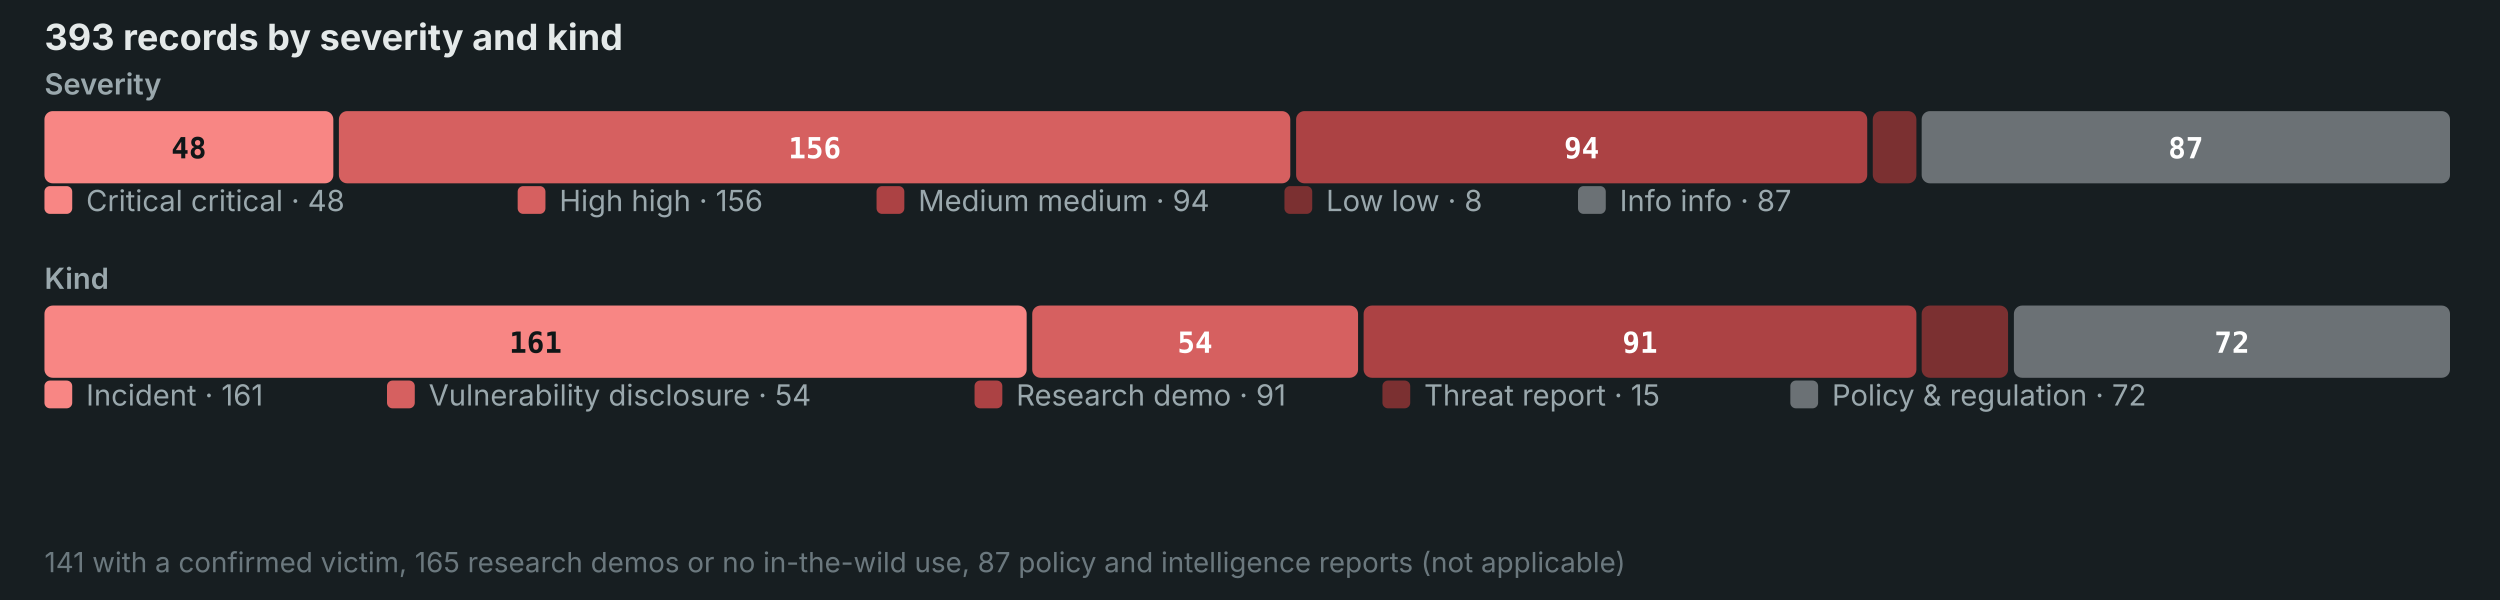
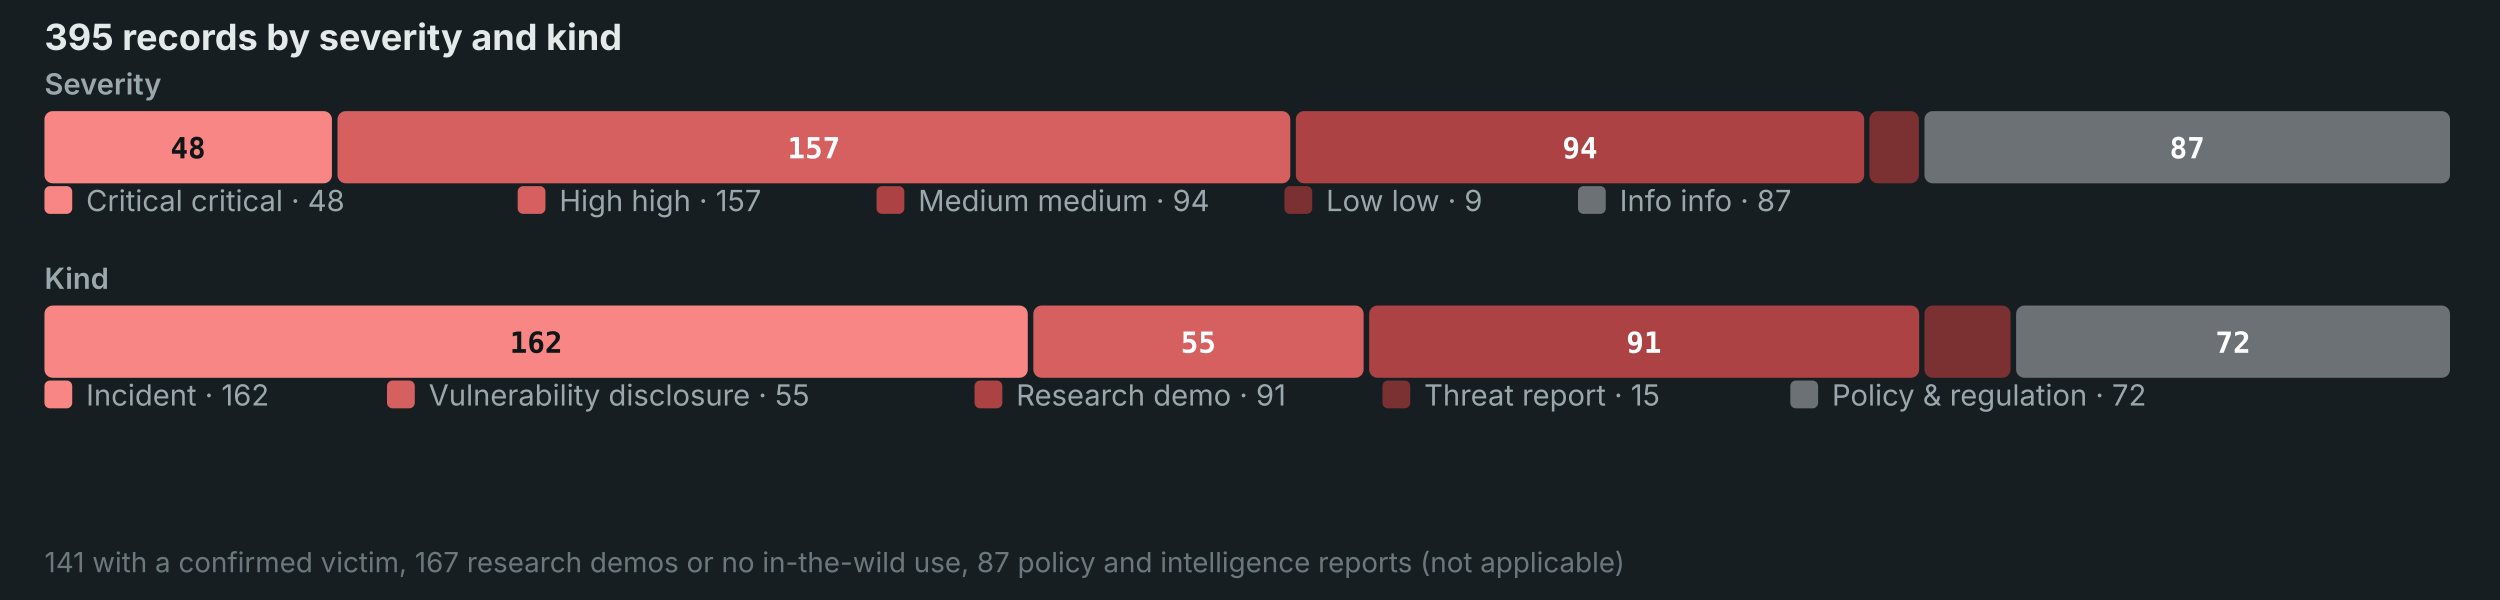
<svg xmlns="http://www.w3.org/2000/svg" viewBox="0 0 900 216" width="900" height="216" role="img" font-family="ui-sans-serif,-apple-system,'Segoe UI','PingFang SC','Microsoft YaHei',sans-serif">
  <rect width="900" height="216" fill="#171E21" />
-   <text x="16" y="18" font-size="13" font-weight="700" fill="#E4E9E9">393 records by severity and kind</text>
+   <text x="16" y="18" font-size="13" font-weight="700" fill="#E4E9E9">395 records by severity and kind</text>
  <text x="16" y="34" font-size="10.5" fill="#9AA8AD" font-weight="600">Severity</text>
-   <rect x="16.0" y="40" width="104.0" height="26" rx="3" fill="#F88684" />
-   <text x="68.0" y="57" font-size="10.5" text-anchor="middle" font-family="ui-monospace,'SF Mono','Cascadia Mono','Consolas',monospace" font-weight="700" fill="#101617">48</text>
-   <rect x="122.0" y="40" width="342.5" height="26" rx="3" fill="#D66060" />
-   <text x="293.3" y="57" font-size="10.5" text-anchor="middle" font-family="ui-monospace,'SF Mono','Cascadia Mono','Consolas',monospace" font-weight="700" fill="#FFFFFF">156</text>
-   <rect x="466.6" y="40" width="205.6" height="26" rx="3" fill="#AC4244" />
-   <text x="569.4" y="57" font-size="10.5" text-anchor="middle" font-family="ui-monospace,'SF Mono','Cascadia Mono','Consolas',monospace" font-weight="700" fill="#FFFFFF">94</text>
-   <rect x="674.2" y="40" width="15.7" height="26" rx="3" fill="#7B3031" />
-   <rect x="691.8" y="40" width="190.2" height="26" rx="3" fill="#6B7175" />
-   <text x="786.9" y="57" font-size="10.5" text-anchor="middle" font-family="ui-monospace,'SF Mono','Cascadia Mono','Consolas',monospace" font-weight="700" fill="#FFFFFF">87</text>
+   <rect x="16.0" y="40" width="103.5" height="26" rx="3" fill="#F88684" />
+   <text x="67.7" y="57" font-size="10.5" text-anchor="middle" font-family="ui-monospace,'SF Mono','Cascadia Mono','Consolas',monospace" font-weight="700" fill="#101617">48</text>
+   <rect x="121.5" y="40" width="343.0" height="26" rx="3" fill="#D66060" />
+   <text x="293.0" y="57" font-size="10.5" text-anchor="middle" font-family="ui-monospace,'SF Mono','Cascadia Mono','Consolas',monospace" font-weight="700" fill="#FFFFFF">157</text>
+   <rect x="466.5" y="40" width="204.6" height="26" rx="3" fill="#AC4244" />
+   <text x="568.8" y="57" font-size="10.5" text-anchor="middle" font-family="ui-monospace,'SF Mono','Cascadia Mono','Consolas',monospace" font-weight="700" fill="#FFFFFF">94</text>
+   <rect x="673.0" y="40" width="17.8" height="26" rx="3" fill="#7B3031" />
+   <rect x="692.8" y="40" width="189.2" height="26" rx="3" fill="#6B7175" />
+   <text x="787.4" y="57" font-size="10.5" text-anchor="middle" font-family="ui-monospace,'SF Mono','Cascadia Mono','Consolas',monospace" font-weight="700" fill="#FFFFFF">87</text>
  <rect x="16" y="67" width="10" height="10" rx="2" fill="#F88684" />
  <text x="31" y="76" font-size="10.5" fill="#9AA8AD">Critical critical · 48</text>
  <rect x="186.36" y="67" width="10" height="10" rx="2" fill="#D66060" />
-   <text x="201.36" y="76" font-size="10.5" fill="#9AA8AD">High high · 156</text>
+   <text x="201.36" y="76" font-size="10.5" fill="#9AA8AD">High high · 157</text>
  <rect x="315.56" y="67" width="10" height="10" rx="2" fill="#AC4244" />
  <text x="330.56" y="76" font-size="10.5" fill="#9AA8AD">Medium medium · 94</text>
  <rect x="462.4" y="67" width="10" height="10" rx="2" fill="#7B3031" />
-   <text x="477.4" y="76" font-size="10.5" fill="#9AA8AD">Low low · 8</text>
+   <text x="477.4" y="76" font-size="10.5" fill="#9AA8AD">Low low · 9</text>
  <rect x="568.08" y="67" width="10" height="10" rx="2" fill="#6B7175" />
  <text x="583.08" y="76" font-size="10.5" fill="#9AA8AD">Info info · 87</text>
  <text x="16" y="104" font-size="10.5" fill="#9AA8AD" font-weight="600">Kind</text>
-   <rect x="16.0" y="110" width="353.6" height="26" rx="3" fill="#F88684" />
-   <text x="192.8" y="127" font-size="10.5" text-anchor="middle" font-family="ui-monospace,'SF Mono','Cascadia Mono','Consolas',monospace" font-weight="700" fill="#101617">161</text>
-   <rect x="371.6" y="110" width="117.3" height="26" rx="3" fill="#D66060" />
-   <text x="430.2" y="127" font-size="10.5" text-anchor="middle" font-family="ui-monospace,'SF Mono','Cascadia Mono','Consolas',monospace" font-weight="700" fill="#FFFFFF">54</text>
-   <rect x="490.9" y="110" width="199.0" height="26" rx="3" fill="#AC4244" />
-   <text x="590.4" y="127" font-size="10.5" text-anchor="middle" font-family="ui-monospace,'SF Mono','Cascadia Mono','Consolas',monospace" font-weight="700" fill="#FFFFFF">91</text>
-   <rect x="691.8" y="110" width="31.1" height="26" rx="3" fill="#7B3031" />
-   <rect x="725.0" y="110" width="157.0" height="26" rx="3" fill="#6B7175" />
-   <text x="803.5" y="127" font-size="10.5" text-anchor="middle" font-family="ui-monospace,'SF Mono','Cascadia Mono','Consolas',monospace" font-weight="700" fill="#FFFFFF">72</text>
+   <rect x="16.0" y="110" width="354.0" height="26" rx="3" fill="#F88684" />
+   <text x="193.0" y="127" font-size="10.5" text-anchor="middle" font-family="ui-monospace,'SF Mono','Cascadia Mono','Consolas',monospace" font-weight="700" fill="#101617">162</text>
+   <rect x="372.0" y="110" width="118.9" height="26" rx="3" fill="#D66060" />
+   <text x="431.4" y="127" font-size="10.5" text-anchor="middle" font-family="ui-monospace,'SF Mono','Cascadia Mono','Consolas',monospace" font-weight="700" fill="#FFFFFF">55</text>
+   <rect x="492.9" y="110" width="198.0" height="26" rx="3" fill="#AC4244" />
+   <text x="591.8" y="127" font-size="10.5" text-anchor="middle" font-family="ui-monospace,'SF Mono','Cascadia Mono','Consolas',monospace" font-weight="700" fill="#FFFFFF">91</text>
+   <rect x="692.8" y="110" width="31.0" height="26" rx="3" fill="#7B3031" />
+   <rect x="725.8" y="110" width="156.2" height="26" rx="3" fill="#6B7175" />
+   <text x="803.9" y="127" font-size="10.5" text-anchor="middle" font-family="ui-monospace,'SF Mono','Cascadia Mono','Consolas',monospace" font-weight="700" fill="#FFFFFF">72</text>
  <rect x="16" y="137" width="10" height="10" rx="2" fill="#F88684" />
-   <text x="31" y="146" font-size="10.5" fill="#9AA8AD">Incident · 161</text>
+   <text x="31" y="146" font-size="10.5" fill="#9AA8AD">Incident · 162</text>
  <rect x="139.32" y="137" width="10" height="10" rx="2" fill="#D66060" />
-   <text x="154.32" y="146" font-size="10.5" fill="#9AA8AD">Vulnerability disclosure · 54</text>
+   <text x="154.32" y="146" font-size="10.5" fill="#9AA8AD">Vulnerability disclosure · 55</text>
  <rect x="350.84" y="137" width="10" height="10" rx="2" fill="#AC4244" />
  <text x="365.84" y="146" font-size="10.5" fill="#9AA8AD">Research demo · 91</text>
  <rect x="497.68" y="137" width="10" height="10" rx="2" fill="#7B3031" />
  <text x="512.68" y="146" font-size="10.5" fill="#9AA8AD">Threat report · 15</text>
  <rect x="644.52" y="137" width="10" height="10" rx="2" fill="#6B7175" />
  <text x="659.52" y="146" font-size="10.5" fill="#9AA8AD">Policy &amp; regulation · 72</text>
-   <text x="16" y="206" font-size="10" fill="#6B787E">141 with a confirmed victim, 165 research demos or no in-the-wild use, 87 policy and intelligence reports (not applicable)</text>
+   <text x="16" y="206" font-size="10" fill="#6B787E">141 with a confirmed victim, 167 research demos or no in-the-wild use, 87 policy and intelligence reports (not applicable)</text>
</svg>
